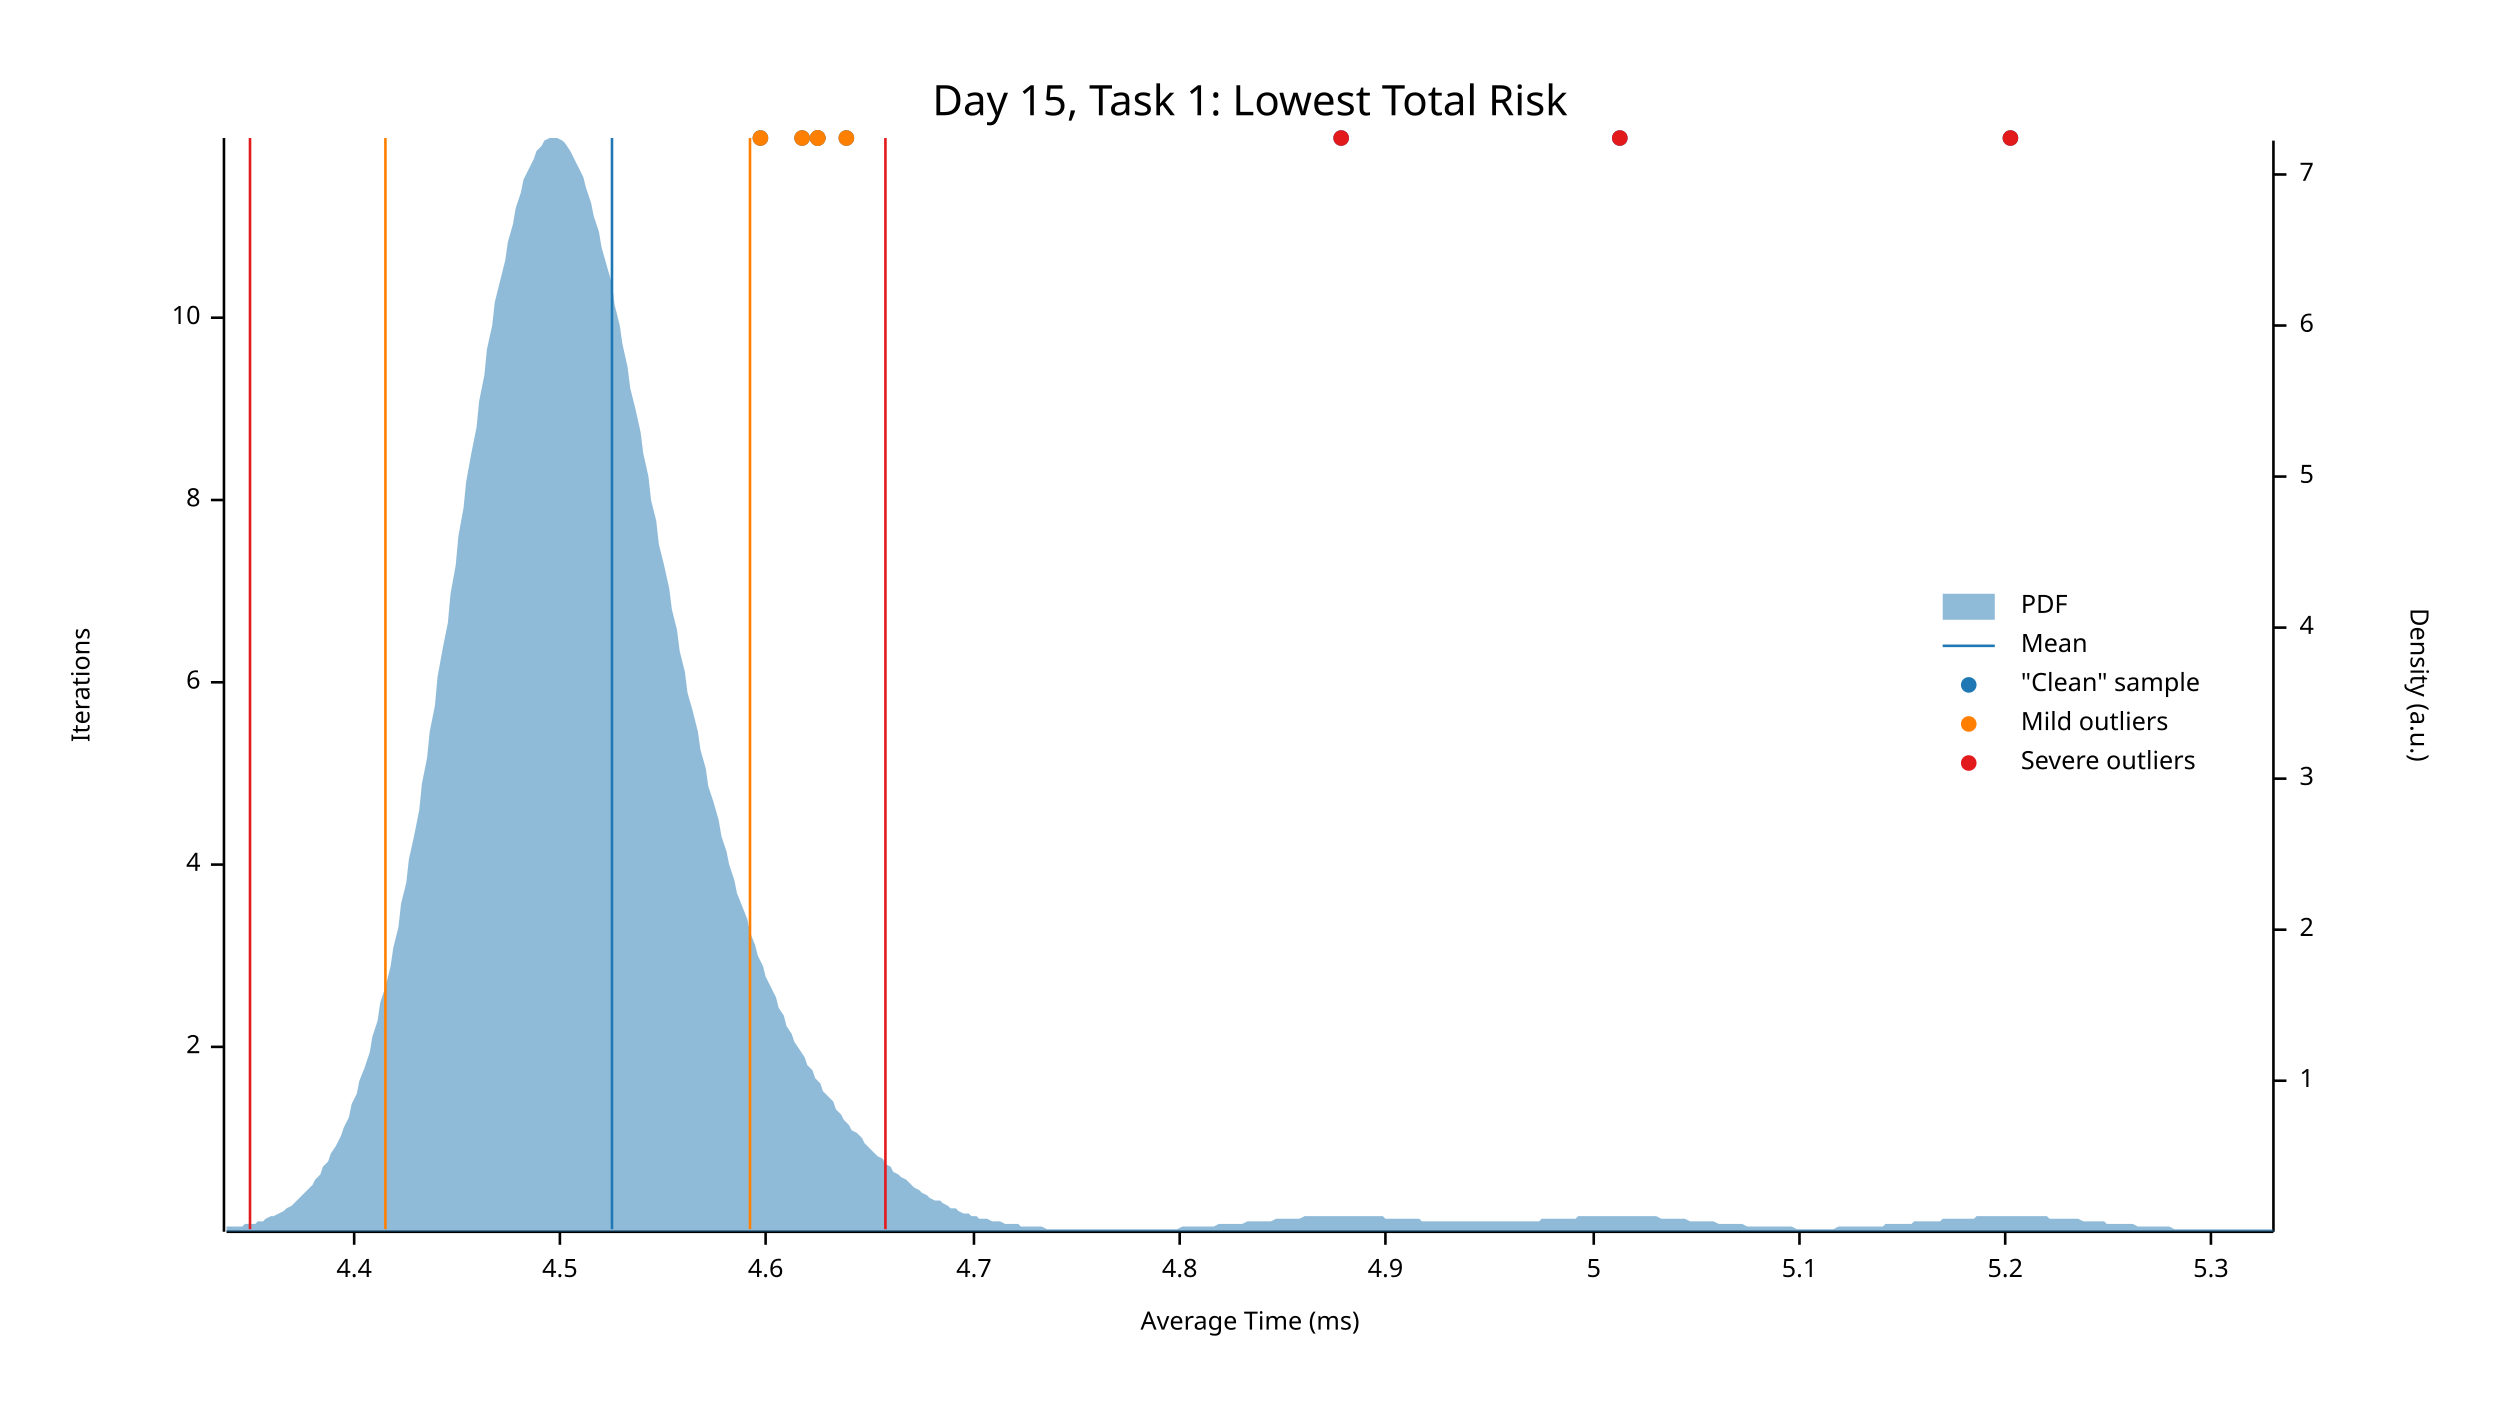
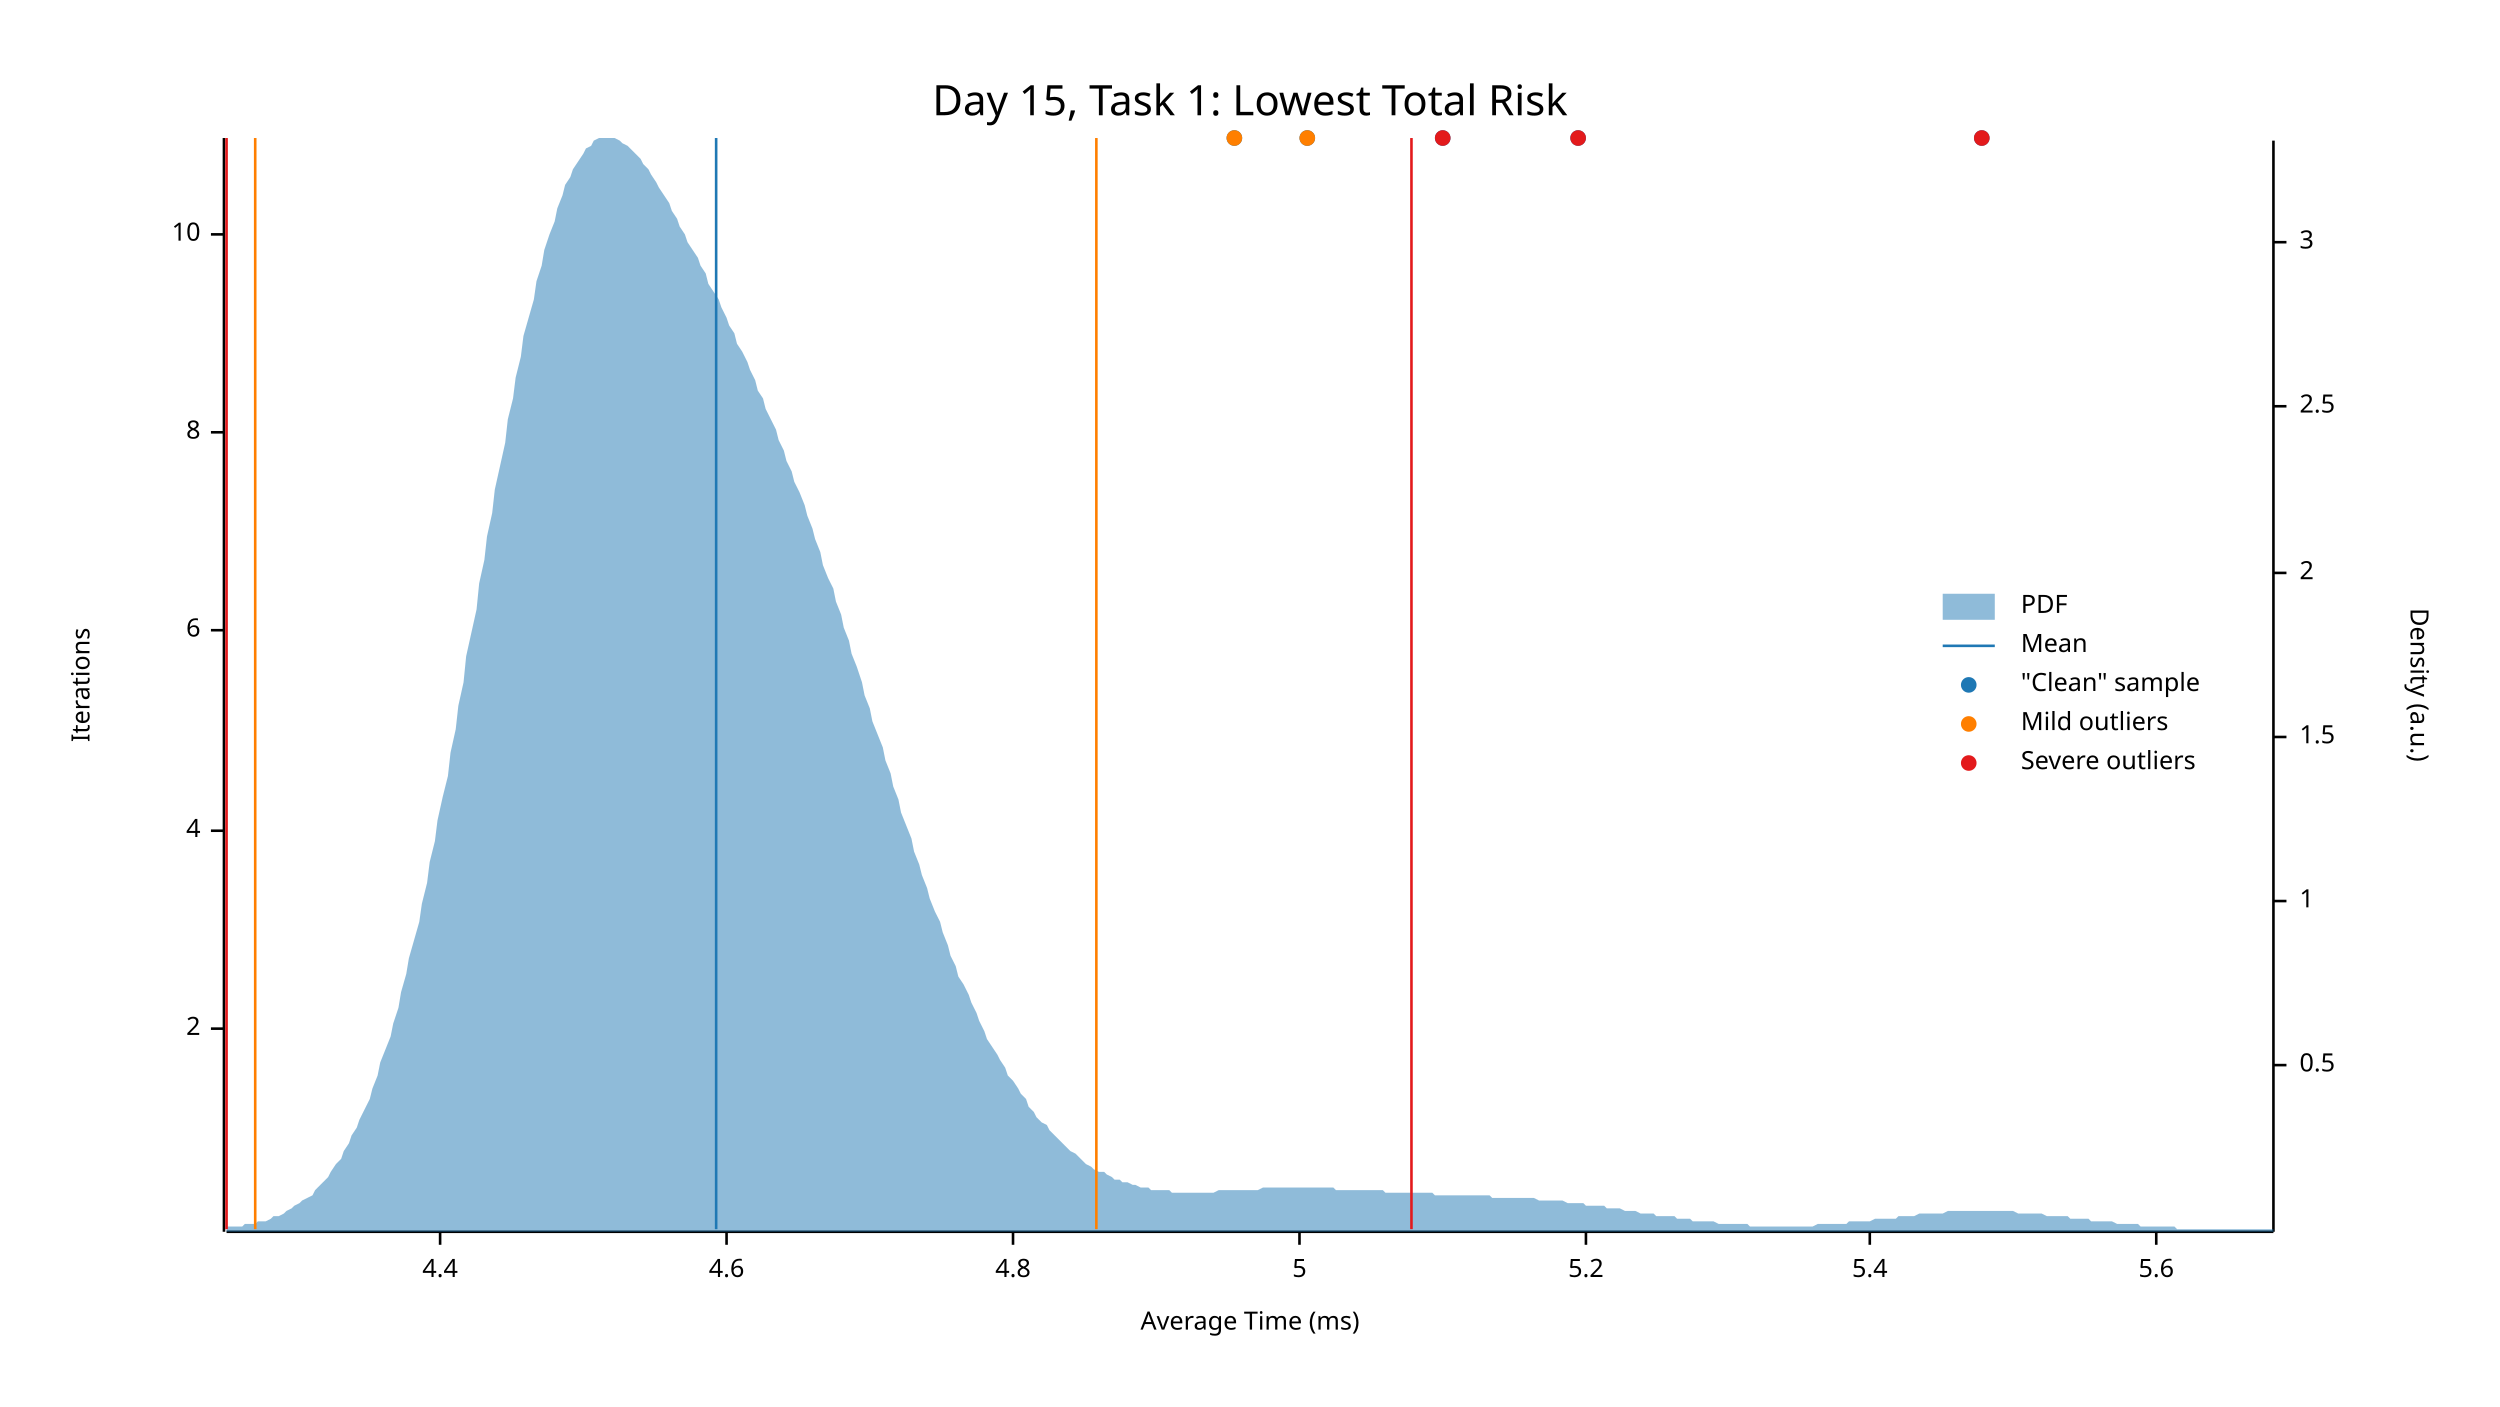
<svg xmlns="http://www.w3.org/2000/svg" width="960" height="540" viewBox="0 0 960 540">
  <text x="480" y="32" dy="0.76em" text-anchor="middle" font-family="sans-serif" font-size="16.129" opacity="1" fill="#000000">
Day 15, Task 1: Lowest Total Risk
</text>
  <text x="27" y="263" dy="0.76em" text-anchor="middle" font-family="sans-serif" font-size="9.677" opacity="1" fill="#000000" transform="rotate(270, 27, 263)">
Iterations
</text>
  <text x="480" y="513" dy="-0.5ex" text-anchor="middle" font-family="sans-serif" font-size="9.677" opacity="1" fill="#000000">
Average Time (ms)
</text>
  <polyline fill="none" opacity="1" stroke="#000000" stroke-width="1" points="86,53 86,473 " />
-   <text x="77" y="402" dy="0.5ex" text-anchor="end" font-family="sans-serif" font-size="9.677" opacity="1" fill="#000000">
+   <text x="77" y="395" dy="0.5ex" text-anchor="end" font-family="sans-serif" font-size="9.677" opacity="1" fill="#000000">
2
</text>
-   <polyline fill="none" opacity="1" stroke="#000000" stroke-width="1" points="81,402 86,402 " />
-   <text x="77" y="332" dy="0.5ex" text-anchor="end" font-family="sans-serif" font-size="9.677" opacity="1" fill="#000000">
+   <polyline fill="none" opacity="1" stroke="#000000" stroke-width="1" points="81,395 86,395 " />
+   <text x="77" y="319" dy="0.5ex" text-anchor="end" font-family="sans-serif" font-size="9.677" opacity="1" fill="#000000">
4
</text>
-   <polyline fill="none" opacity="1" stroke="#000000" stroke-width="1" points="81,332 86,332 " />
-   <text x="77" y="262" dy="0.5ex" text-anchor="end" font-family="sans-serif" font-size="9.677" opacity="1" fill="#000000">
+   <polyline fill="none" opacity="1" stroke="#000000" stroke-width="1" points="81,319 86,319 " />
+   <text x="77" y="242" dy="0.5ex" text-anchor="end" font-family="sans-serif" font-size="9.677" opacity="1" fill="#000000">
6
</text>
-   <polyline fill="none" opacity="1" stroke="#000000" stroke-width="1" points="81,262 86,262 " />
-   <text x="77" y="192" dy="0.5ex" text-anchor="end" font-family="sans-serif" font-size="9.677" opacity="1" fill="#000000">
+   <polyline fill="none" opacity="1" stroke="#000000" stroke-width="1" points="81,242 86,242 " />
+   <text x="77" y="166" dy="0.5ex" text-anchor="end" font-family="sans-serif" font-size="9.677" opacity="1" fill="#000000">
8
</text>
-   <polyline fill="none" opacity="1" stroke="#000000" stroke-width="1" points="81,192 86,192 " />
-   <text x="77" y="122" dy="0.5ex" text-anchor="end" font-family="sans-serif" font-size="9.677" opacity="1" fill="#000000">
+   <polyline fill="none" opacity="1" stroke="#000000" stroke-width="1" points="81,166 86,166 " />
+   <text x="77" y="90" dy="0.5ex" text-anchor="end" font-family="sans-serif" font-size="9.677" opacity="1" fill="#000000">
10
</text>
-   <polyline fill="none" opacity="1" stroke="#000000" stroke-width="1" points="81,122 86,122 " />
+   <polyline fill="none" opacity="1" stroke="#000000" stroke-width="1" points="81,90 86,90 " />
  <polyline fill="none" opacity="1" stroke="#000000" stroke-width="1" points="87,473 873,473 " />
-   <text x="136" y="483" dy="0.76em" text-anchor="middle" font-family="sans-serif" font-size="9.677" opacity="1" fill="#000000">
+   <text x="169" y="483" dy="0.76em" text-anchor="middle" font-family="sans-serif" font-size="9.677" opacity="1" fill="#000000">
4.4
</text>
-   <polyline fill="none" opacity="1" stroke="#000000" stroke-width="1" points="136,473 136,478 " />
-   <text x="215" y="483" dy="0.76em" text-anchor="middle" font-family="sans-serif" font-size="9.677" opacity="1" fill="#000000">
- 4.5
- </text>
-   <polyline fill="none" opacity="1" stroke="#000000" stroke-width="1" points="215,473 215,478 " />
-   <text x="294" y="483" dy="0.76em" text-anchor="middle" font-family="sans-serif" font-size="9.677" opacity="1" fill="#000000">
+   <polyline fill="none" opacity="1" stroke="#000000" stroke-width="1" points="169,473 169,478 " />
+   <text x="279" y="483" dy="0.76em" text-anchor="middle" font-family="sans-serif" font-size="9.677" opacity="1" fill="#000000">
4.6
</text>
-   <polyline fill="none" opacity="1" stroke="#000000" stroke-width="1" points="294,473 294,478 " />
-   <text x="374" y="483" dy="0.76em" text-anchor="middle" font-family="sans-serif" font-size="9.677" opacity="1" fill="#000000">
- 4.7
- </text>
-   <polyline fill="none" opacity="1" stroke="#000000" stroke-width="1" points="374,473 374,478 " />
-   <text x="453" y="483" dy="0.76em" text-anchor="middle" font-family="sans-serif" font-size="9.677" opacity="1" fill="#000000">
+   <polyline fill="none" opacity="1" stroke="#000000" stroke-width="1" points="279,473 279,478 " />
+   <text x="389" y="483" dy="0.76em" text-anchor="middle" font-family="sans-serif" font-size="9.677" opacity="1" fill="#000000">
4.8
</text>
-   <polyline fill="none" opacity="1" stroke="#000000" stroke-width="1" points="453,473 453,478 " />
-   <text x="532" y="483" dy="0.76em" text-anchor="middle" font-family="sans-serif" font-size="9.677" opacity="1" fill="#000000">
- 4.9
- </text>
-   <polyline fill="none" opacity="1" stroke="#000000" stroke-width="1" points="532,473 532,478 " />
-   <text x="612" y="483" dy="0.76em" text-anchor="middle" font-family="sans-serif" font-size="9.677" opacity="1" fill="#000000">
+   <polyline fill="none" opacity="1" stroke="#000000" stroke-width="1" points="389,473 389,478 " />
+   <text x="499" y="483" dy="0.76em" text-anchor="middle" font-family="sans-serif" font-size="9.677" opacity="1" fill="#000000">
5
</text>
-   <polyline fill="none" opacity="1" stroke="#000000" stroke-width="1" points="612,473 612,478 " />
-   <text x="691" y="483" dy="0.76em" text-anchor="middle" font-family="sans-serif" font-size="9.677" opacity="1" fill="#000000">
- 5.1
- </text>
-   <polyline fill="none" opacity="1" stroke="#000000" stroke-width="1" points="691,473 691,478 " />
-   <text x="770" y="483" dy="0.76em" text-anchor="middle" font-family="sans-serif" font-size="9.677" opacity="1" fill="#000000">
+   <polyline fill="none" opacity="1" stroke="#000000" stroke-width="1" points="499,473 499,478 " />
+   <text x="609" y="483" dy="0.76em" text-anchor="middle" font-family="sans-serif" font-size="9.677" opacity="1" fill="#000000">
5.2
</text>
-   <polyline fill="none" opacity="1" stroke="#000000" stroke-width="1" points="770,473 770,478 " />
-   <text x="849" y="483" dy="0.76em" text-anchor="middle" font-family="sans-serif" font-size="9.677" opacity="1" fill="#000000">
- 5.3
+   <polyline fill="none" opacity="1" stroke="#000000" stroke-width="1" points="609,473 609,478 " />
+   <text x="718" y="483" dy="0.76em" text-anchor="middle" font-family="sans-serif" font-size="9.677" opacity="1" fill="#000000">
+ 5.4
</text>
-   <polyline fill="none" opacity="1" stroke="#000000" stroke-width="1" points="849,473 849,478 " />
+   <polyline fill="none" opacity="1" stroke="#000000" stroke-width="1" points="718,473 718,478 " />
+   <text x="828" y="483" dy="0.76em" text-anchor="middle" font-family="sans-serif" font-size="9.677" opacity="1" fill="#000000">
+ 5.6
+ </text>
+   <polyline fill="none" opacity="1" stroke="#000000" stroke-width="1" points="828,473 828,478 " />
  <text x="933" y="263" dy="0.76em" text-anchor="middle" font-family="sans-serif" font-size="9.677" opacity="1" fill="#000000" transform="rotate(90, 933, 263)">
Density (a.u.)
</text>
  <polyline fill="none" opacity="1" stroke="#000000" stroke-width="1" points="873,54 873,473 " />
-   <text x="883" y="415" dy="0.5ex" text-anchor="start" font-family="sans-serif" font-size="9.677" opacity="1" fill="#000000">
+   <text x="883" y="409" dy="0.5ex" text-anchor="start" font-family="sans-serif" font-size="9.677" opacity="1" fill="#000000">
+ 0.5
+ </text>
+   <polyline fill="none" opacity="1" stroke="#000000" stroke-width="1" points="873,409 878,409 " />
+   <text x="883" y="346" dy="0.5ex" text-anchor="start" font-family="sans-serif" font-size="9.677" opacity="1" fill="#000000">
1
</text>
-   <polyline fill="none" opacity="1" stroke="#000000" stroke-width="1" points="873,415 878,415 " />
-   <text x="883" y="357" dy="0.5ex" text-anchor="start" font-family="sans-serif" font-size="9.677" opacity="1" fill="#000000">
+   <polyline fill="none" opacity="1" stroke="#000000" stroke-width="1" points="873,346 878,346 " />
+   <text x="883" y="283" dy="0.5ex" text-anchor="start" font-family="sans-serif" font-size="9.677" opacity="1" fill="#000000">
+ 1.5
+ </text>
+   <polyline fill="none" opacity="1" stroke="#000000" stroke-width="1" points="873,283 878,283 " />
+   <text x="883" y="220" dy="0.5ex" text-anchor="start" font-family="sans-serif" font-size="9.677" opacity="1" fill="#000000">
2
</text>
-   <polyline fill="none" opacity="1" stroke="#000000" stroke-width="1" points="873,357 878,357 " />
-   <text x="883" y="299" dy="0.5ex" text-anchor="start" font-family="sans-serif" font-size="9.677" opacity="1" fill="#000000">
+   <polyline fill="none" opacity="1" stroke="#000000" stroke-width="1" points="873,220 878,220 " />
+   <text x="883" y="156" dy="0.5ex" text-anchor="start" font-family="sans-serif" font-size="9.677" opacity="1" fill="#000000">
+ 2.5
+ </text>
+   <polyline fill="none" opacity="1" stroke="#000000" stroke-width="1" points="873,156 878,156 " />
+   <text x="883" y="93" dy="0.5ex" text-anchor="start" font-family="sans-serif" font-size="9.677" opacity="1" fill="#000000">
3
</text>
-   <polyline fill="none" opacity="1" stroke="#000000" stroke-width="1" points="873,299 878,299 " />
-   <text x="883" y="241" dy="0.5ex" text-anchor="start" font-family="sans-serif" font-size="9.677" opacity="1" fill="#000000">
- 4
- </text>
-   <polyline fill="none" opacity="1" stroke="#000000" stroke-width="1" points="873,241 878,241 " />
-   <text x="883" y="183" dy="0.5ex" text-anchor="start" font-family="sans-serif" font-size="9.677" opacity="1" fill="#000000">
- 5
- </text>
-   <polyline fill="none" opacity="1" stroke="#000000" stroke-width="1" points="873,183 878,183 " />
-   <text x="883" y="125" dy="0.5ex" text-anchor="start" font-family="sans-serif" font-size="9.677" opacity="1" fill="#000000">
- 6
- </text>
-   <polyline fill="none" opacity="1" stroke="#000000" stroke-width="1" points="873,125 878,125 " />
-   <text x="883" y="67" dy="0.5ex" text-anchor="start" font-family="sans-serif" font-size="9.677" opacity="1" fill="#000000">
- 7
- </text>
-   <polyline fill="none" opacity="1" stroke="#000000" stroke-width="1" points="873,67 878,67 " />
-   <polygon opacity="0.5" fill="#1F78B4" points="87,471 88,471 90,471 91,471 93,471 94,470 96,470 98,470 99,469 101,469 102,468 104,467 105,467 107,466 109,465 110,464 112,463 113,462 115,460 116,459 118,457 120,455 121,453 123,451 124,448 126,446 127,443 129,440 131,436 132,433 134,429 135,424 137,420 138,415 140,410 142,404 143,398 145,392 146,385 148,379 150,371 151,364 153,356 154,347 156,339 157,330 159,321 161,311 162,301 164,291 165,281 167,271 168,260 170,249 172,239 173,228 175,217 176,206 178,195 179,185 181,174 183,164 184,154 186,144 187,134 189,125 190,116 192,108 194,100 195,93 197,86 198,80 200,74 201,69 203,65 205,61 206,58 208,56 209,54 211,53 213,53 214,53 216,54 217,55 219,58 220,60 222,64 224,68 225,72 227,78 228,83 230,89 231,95 233,102 235,109 236,117 238,125 239,132 241,141 242,149 244,157 246,166 247,174 249,183 250,192 252,200 253,209 255,217 257,226 258,234 260,242 261,250 263,258 264,266 266,273 268,281 269,288 271,295 272,302 274,308 276,315 277,321 279,327 280,332 282,338 283,343 285,348 287,353 288,358 290,363 291,367 293,371 294,375 296,379 298,383 299,387 301,390 302,394 304,397 305,400 307,403 309,406 310,409 312,411 313,414 315,416 316,419 318,421 320,423 321,426 323,428 324,430 326,432 327,434 329,435 331,437 332,439 334,441 335,442 337,444 339,445 340,447 342,448 343,450 345,451 346,452 348,453 350,455 351,456 353,457 354,458 356,459 357,460 359,461 361,461 362,462 364,463 365,464 367,464 368,465 370,466 372,466 373,467 375,467 376,468 378,468 379,468 381,469 383,469 384,469 386,470 387,470 389,470 391,470 392,471 394,471 395,471 397,471 398,471 400,471 402,472 403,472 405,472 406,472 408,472 409,472 411,472 413,472 414,472 416,472 417,472 419,472 420,472 422,472 424,472 425,472 427,472 428,472 430,472 431,472 433,472 435,472 436,472 438,472 439,472 441,472 442,472 444,472 446,472 447,472 449,472 450,472 452,472 454,471 455,471 457,471 458,471 460,471 461,471 463,471 465,471 466,471 468,470 469,470 471,470 472,470 474,470 476,470 477,470 479,469 480,469 482,469 483,469 485,469 487,469 488,469 490,468 491,468 493,468 494,468 496,468 498,468 499,468 501,467 502,467 504,467 505,467 507,467 509,467 510,467 512,467 513,467 515,467 517,467 518,467 520,467 521,467 523,467 524,467 526,467 528,467 529,467 531,467 532,468 534,468 535,468 537,468 539,468 540,468 542,468 543,468 545,468 546,469 548,469 550,469 551,469 553,469 554,469 556,469 557,469 559,469 561,469 562,469 564,469 565,469 567,469 568,469 570,469 572,469 573,469 575,469 576,469 578,469 580,469 581,469 583,469 584,469 586,469 587,469 589,469 591,469 592,468 594,468 595,468 597,468 598,468 600,468 602,468 603,468 605,468 606,467 608,467 609,467 611,467 613,467 614,467 616,467 617,467 619,467 620,467 622,467 624,467 625,467 627,467 628,467 630,467 632,467 633,467 635,467 636,467 638,468 639,468 641,468 643,468 644,468 646,468 647,468 649,469 650,469 652,469 654,469 655,469 657,469 658,469 660,470 661,470 663,470 665,470 666,470 668,470 669,470 671,471 672,471 674,471 676,471 677,471 679,471 680,471 682,471 683,471 685,471 687,471 688,471 690,472 691,472 693,472 695,472 696,472 698,472 699,472 701,472 702,472 704,472 706,471 707,471 709,471 710,471 712,471 713,471 715,471 717,471 718,471 720,471 721,471 723,471 724,470 726,470 728,470 729,470 731,470 732,470 734,470 735,469 737,469 739,469 740,469 742,469 743,469 745,469 746,468 748,468 750,468 751,468 753,468 754,468 756,468 758,468 759,467 761,467 762,467 764,467 765,467 767,467 769,467 770,467 772,467 773,467 775,467 776,467 778,467 780,467 781,467 783,467 784,467 786,467 787,468 789,468 791,468 792,468 794,468 795,468 797,468 798,468 800,469 802,469 803,469 805,469 806,469 808,469 809,470 811,470 813,470 814,470 816,470 817,470 819,470 821,471 822,471 824,471 825,471 827,471 828,471 830,471 832,471 833,471 835,472 836,472 838,472 839,472 841,472 843,472 844,472 846,472 847,472 849,472 850,472 852,472 854,472 855,472 857,472 858,472 860,472 861,472 863,472 865,472 866,472 868,472 869,472 871,472 873,472 873,473 87,473 " />
-   <polyline fill="none" opacity="1" stroke="#1F78B4" stroke-width="1" points="235,472 235,53 " />
-   <polyline fill="none" opacity="1" stroke="#FF7F00" stroke-width="1" points="148,472 148,53 " />
-   <polyline fill="none" opacity="1" stroke="#FF7F00" stroke-width="1" points="288,472 288,53 " />
-   <polyline fill="none" opacity="1" stroke="#E31A1C" stroke-width="1" points="96,472 96,53 " />
-   <polyline fill="none" opacity="1" stroke="#E31A1C" stroke-width="1" points="340,472 340,53 " />
-   <circle cx="325" cy="53" r="3" opacity="1" fill="#1F78B4" stroke="none" stroke-width="1" />
-   <circle cx="292" cy="53" r="3" opacity="1" fill="#1F78B4" stroke="none" stroke-width="1" />
-   <circle cx="772" cy="53" r="3" opacity="1" fill="#1F78B4" stroke="none" stroke-width="1" />
-   <circle cx="622" cy="53" r="3" opacity="1" fill="#1F78B4" stroke="none" stroke-width="1" />
-   <circle cx="314" cy="53" r="3" opacity="1" fill="#1F78B4" stroke="none" stroke-width="1" />
-   <circle cx="515" cy="53" r="3" opacity="1" fill="#1F78B4" stroke="none" stroke-width="1" />
-   <circle cx="314" cy="53" r="3" opacity="1" fill="#1F78B4" stroke="none" stroke-width="1" />
-   <circle cx="308" cy="53" r="3" opacity="1" fill="#1F78B4" stroke="none" stroke-width="1" />
-   <circle cx="325" cy="53" r="3" opacity="1" fill="#FF7F00" stroke="none" stroke-width="1" />
-   <circle cx="292" cy="53" r="3" opacity="1" fill="#FF7F00" stroke="none" stroke-width="1" />
-   <circle cx="314" cy="53" r="3" opacity="1" fill="#FF7F00" stroke="none" stroke-width="1" />
-   <circle cx="314" cy="53" r="3" opacity="1" fill="#FF7F00" stroke="none" stroke-width="1" />
-   <circle cx="308" cy="53" r="3" opacity="1" fill="#FF7F00" stroke="none" stroke-width="1" />
-   <circle cx="772" cy="53" r="3" opacity="1" fill="#E31A1C" stroke="none" stroke-width="1" />
-   <circle cx="622" cy="53" r="3" opacity="1" fill="#E31A1C" stroke="none" stroke-width="1" />
-   <circle cx="515" cy="53" r="3" opacity="1" fill="#E31A1C" stroke="none" stroke-width="1" />
+   <polyline fill="none" opacity="1" stroke="#000000" stroke-width="1" points="873,93 878,93 " />
+   <polygon opacity="0.5" fill="#1F78B4" points="87,471 88,471 90,471 91,471 93,471 94,470 96,470 98,470 99,469 101,469 102,469 104,468 105,467 107,467 109,466 110,465 112,464 113,463 115,462 116,461 118,460 120,459 121,457 123,455 124,454 126,452 127,450 129,447 131,445 132,442 134,439 135,436 137,433 138,430 140,426 142,422 143,418 145,413 146,408 148,403 150,398 151,393 153,387 154,381 156,374 157,368 159,361 161,354 162,347 164,339 165,331 167,323 168,315 170,306 172,298 173,289 175,280 176,271 178,262 179,252 181,243 183,234 184,224 186,215 187,206 189,197 190,188 192,179 194,170 195,161 197,153 198,145 200,137 201,129 203,122 205,115 206,108 208,102 209,96 211,90 213,85 214,80 216,75 217,71 219,68 220,65 222,62 224,59 225,57 227,56 228,54 230,53 231,53 233,53 235,53 236,53 238,54 239,55 241,56 242,57 244,59 246,61 247,63 249,65 250,67 252,70 253,72 255,75 257,78 258,81 260,84 261,87 263,90 264,93 266,96 268,99 269,102 271,105 272,109 274,112 276,115 277,118 279,122 280,125 282,128 283,132 285,135 287,139 288,142 290,146 291,150 293,153 294,157 296,161 298,165 299,169 301,173 302,177 304,181 305,185 307,189 309,194 310,198 312,203 313,207 315,212 316,217 318,222 320,226 321,231 323,236 324,241 326,246 327,251 329,256 331,262 332,267 334,272 335,277 337,282 339,287 340,292 342,297 343,302 345,307 346,312 348,317 350,322 351,327 353,332 354,336 356,341 357,345 359,350 361,354 362,358 364,363 365,367 367,371 368,375 370,378 372,382 373,385 375,389 376,392 378,396 379,399 381,402 383,405 384,407 386,410 387,413 389,415 391,418 392,420 394,422 395,425 397,427 398,429 400,431 402,432 403,434 405,436 406,437 408,439 409,440 411,442 413,443 414,444 416,446 417,447 419,448 420,449 422,450 424,450 425,451 427,452 428,453 430,453 431,454 433,454 435,455 436,455 438,456 439,456 441,456 442,457 444,457 446,457 447,457 449,457 450,458 452,458 454,458 455,458 457,458 458,458 460,458 461,458 463,458 465,458 466,458 468,457 469,457 471,457 472,457 474,457 476,457 477,457 479,457 480,457 482,457 483,457 485,456 487,456 488,456 490,456 491,456 493,456 494,456 496,456 498,456 499,456 501,456 502,456 504,456 505,456 507,456 509,456 510,456 512,456 513,457 515,457 517,457 518,457 520,457 521,457 523,457 524,457 526,457 528,457 529,457 531,457 532,458 534,458 535,458 537,458 539,458 540,458 542,458 543,458 545,458 546,458 548,458 550,458 551,459 553,459 554,459 556,459 557,459 559,459 561,459 562,459 564,459 565,459 567,459 568,459 570,459 572,459 573,460 575,460 576,460 578,460 580,460 581,460 583,460 584,460 586,460 587,460 589,460 591,461 592,461 594,461 595,461 597,461 598,461 600,461 602,462 603,462 605,462 606,462 608,462 609,463 611,463 613,463 614,463 616,463 617,464 619,464 620,464 622,464 624,465 625,465 627,465 628,465 630,466 632,466 633,466 635,466 636,467 638,467 639,467 641,467 643,467 644,468 646,468 647,468 649,468 650,469 652,469 654,469 655,469 657,469 658,469 660,470 661,470 663,470 665,470 666,470 668,470 669,470 671,470 672,471 674,471 676,471 677,471 679,471 680,471 682,471 683,471 685,471 687,471 688,471 690,471 691,471 693,471 695,471 696,471 698,470 699,470 701,470 702,470 704,470 706,470 707,470 709,470 710,469 712,469 713,469 715,469 717,469 718,469 720,468 721,468 723,468 724,468 726,468 728,468 729,467 731,467 732,467 734,467 735,467 737,466 739,466 740,466 742,466 743,466 745,466 746,466 748,465 750,465 751,465 753,465 754,465 756,465 758,465 759,465 761,465 762,465 764,465 765,465 767,465 769,465 770,465 772,465 773,465 775,466 776,466 778,466 780,466 781,466 783,466 784,466 786,467 787,467 789,467 791,467 792,467 794,467 795,468 797,468 798,468 800,468 802,468 803,469 805,469 806,469 808,469 809,469 811,469 813,470 814,470 816,470 817,470 819,470 821,470 822,471 824,471 825,471 827,471 828,471 830,471 832,471 833,471 835,471 836,472 838,472 839,472 841,472 843,472 844,472 846,472 847,472 849,472 850,472 852,472 854,472 855,472 857,472 858,472 860,472 861,472 863,472 865,472 866,472 868,472 869,472 871,472 873,472 873,473 87,473 " />
+   <polyline fill="none" opacity="1" stroke="#1F78B4" stroke-width="1" points="275,472 275,53 " />
+   <polyline fill="none" opacity="1" stroke="#FF7F00" stroke-width="1" points="98,472 98,53 " />
+   <polyline fill="none" opacity="1" stroke="#FF7F00" stroke-width="1" points="421,472 421,53 " />
+   <polyline fill="none" opacity="1" stroke="#E31A1C" stroke-width="1" points="87,472 87,53 " />
+   <polyline fill="none" opacity="1" stroke="#E31A1C" stroke-width="1" points="542,472 542,53 " />
+   <circle cx="606" cy="53" r="3" opacity="1" fill="#1F78B4" stroke="none" stroke-width="1" />
+   <circle cx="554" cy="53" r="3" opacity="1" fill="#1F78B4" stroke="none" stroke-width="1" />
+   <circle cx="474" cy="53" r="3" opacity="1" fill="#1F78B4" stroke="none" stroke-width="1" />
+   <circle cx="761" cy="53" r="3" opacity="1" fill="#1F78B4" stroke="none" stroke-width="1" />
+   <circle cx="502" cy="53" r="3" opacity="1" fill="#1F78B4" stroke="none" stroke-width="1" />
+   <circle cx="474" cy="53" r="3" opacity="1" fill="#FF7F00" stroke="none" stroke-width="1" />
+   <circle cx="502" cy="53" r="3" opacity="1" fill="#FF7F00" stroke="none" stroke-width="1" />
+   <circle cx="606" cy="53" r="3" opacity="1" fill="#E31A1C" stroke="none" stroke-width="1" />
+   <circle cx="554" cy="53" r="3" opacity="1" fill="#E31A1C" stroke="none" stroke-width="1" />
+   <circle cx="761" cy="53" r="3" opacity="1" fill="#E31A1C" stroke="none" stroke-width="1" />
  <text x="776" y="228" dy="0.76em" text-anchor="start" font-family="sans-serif" font-size="9.677" opacity="1" fill="#000000">
PDF
</text>
  <text x="776" y="243" dy="0.76em" text-anchor="start" font-family="sans-serif" font-size="9.677" opacity="1" fill="#000000">
Mean
</text>
  <text x="776" y="258" dy="0.76em" text-anchor="start" font-family="sans-serif" font-size="9.677" opacity="1" fill="#000000">
"Clean" sample
</text>
  <text x="776" y="273" dy="0.76em" text-anchor="start" font-family="sans-serif" font-size="9.677" opacity="1" fill="#000000">
Mild outliers
</text>
  <text x="776" y="288" dy="0.76em" text-anchor="start" font-family="sans-serif" font-size="9.677" opacity="1" fill="#000000">
Severe outliers
</text>
  <rect x="746" y="228" width="20" height="10" opacity="0.5" fill="#1F78B4" stroke="none" />
  <polyline fill="none" opacity="1" stroke="#1F78B4" stroke-width="1" points="746,248 766,248 " />
  <circle cx="756" cy="263" r="3" opacity="1" fill="#1F78B4" stroke="none" stroke-width="1" />
  <circle cx="756" cy="278" r="3" opacity="1" fill="#FF7F00" stroke="none" stroke-width="1" />
  <circle cx="756" cy="293" r="3" opacity="1" fill="#E31A1C" stroke="none" stroke-width="1" />
</svg>
